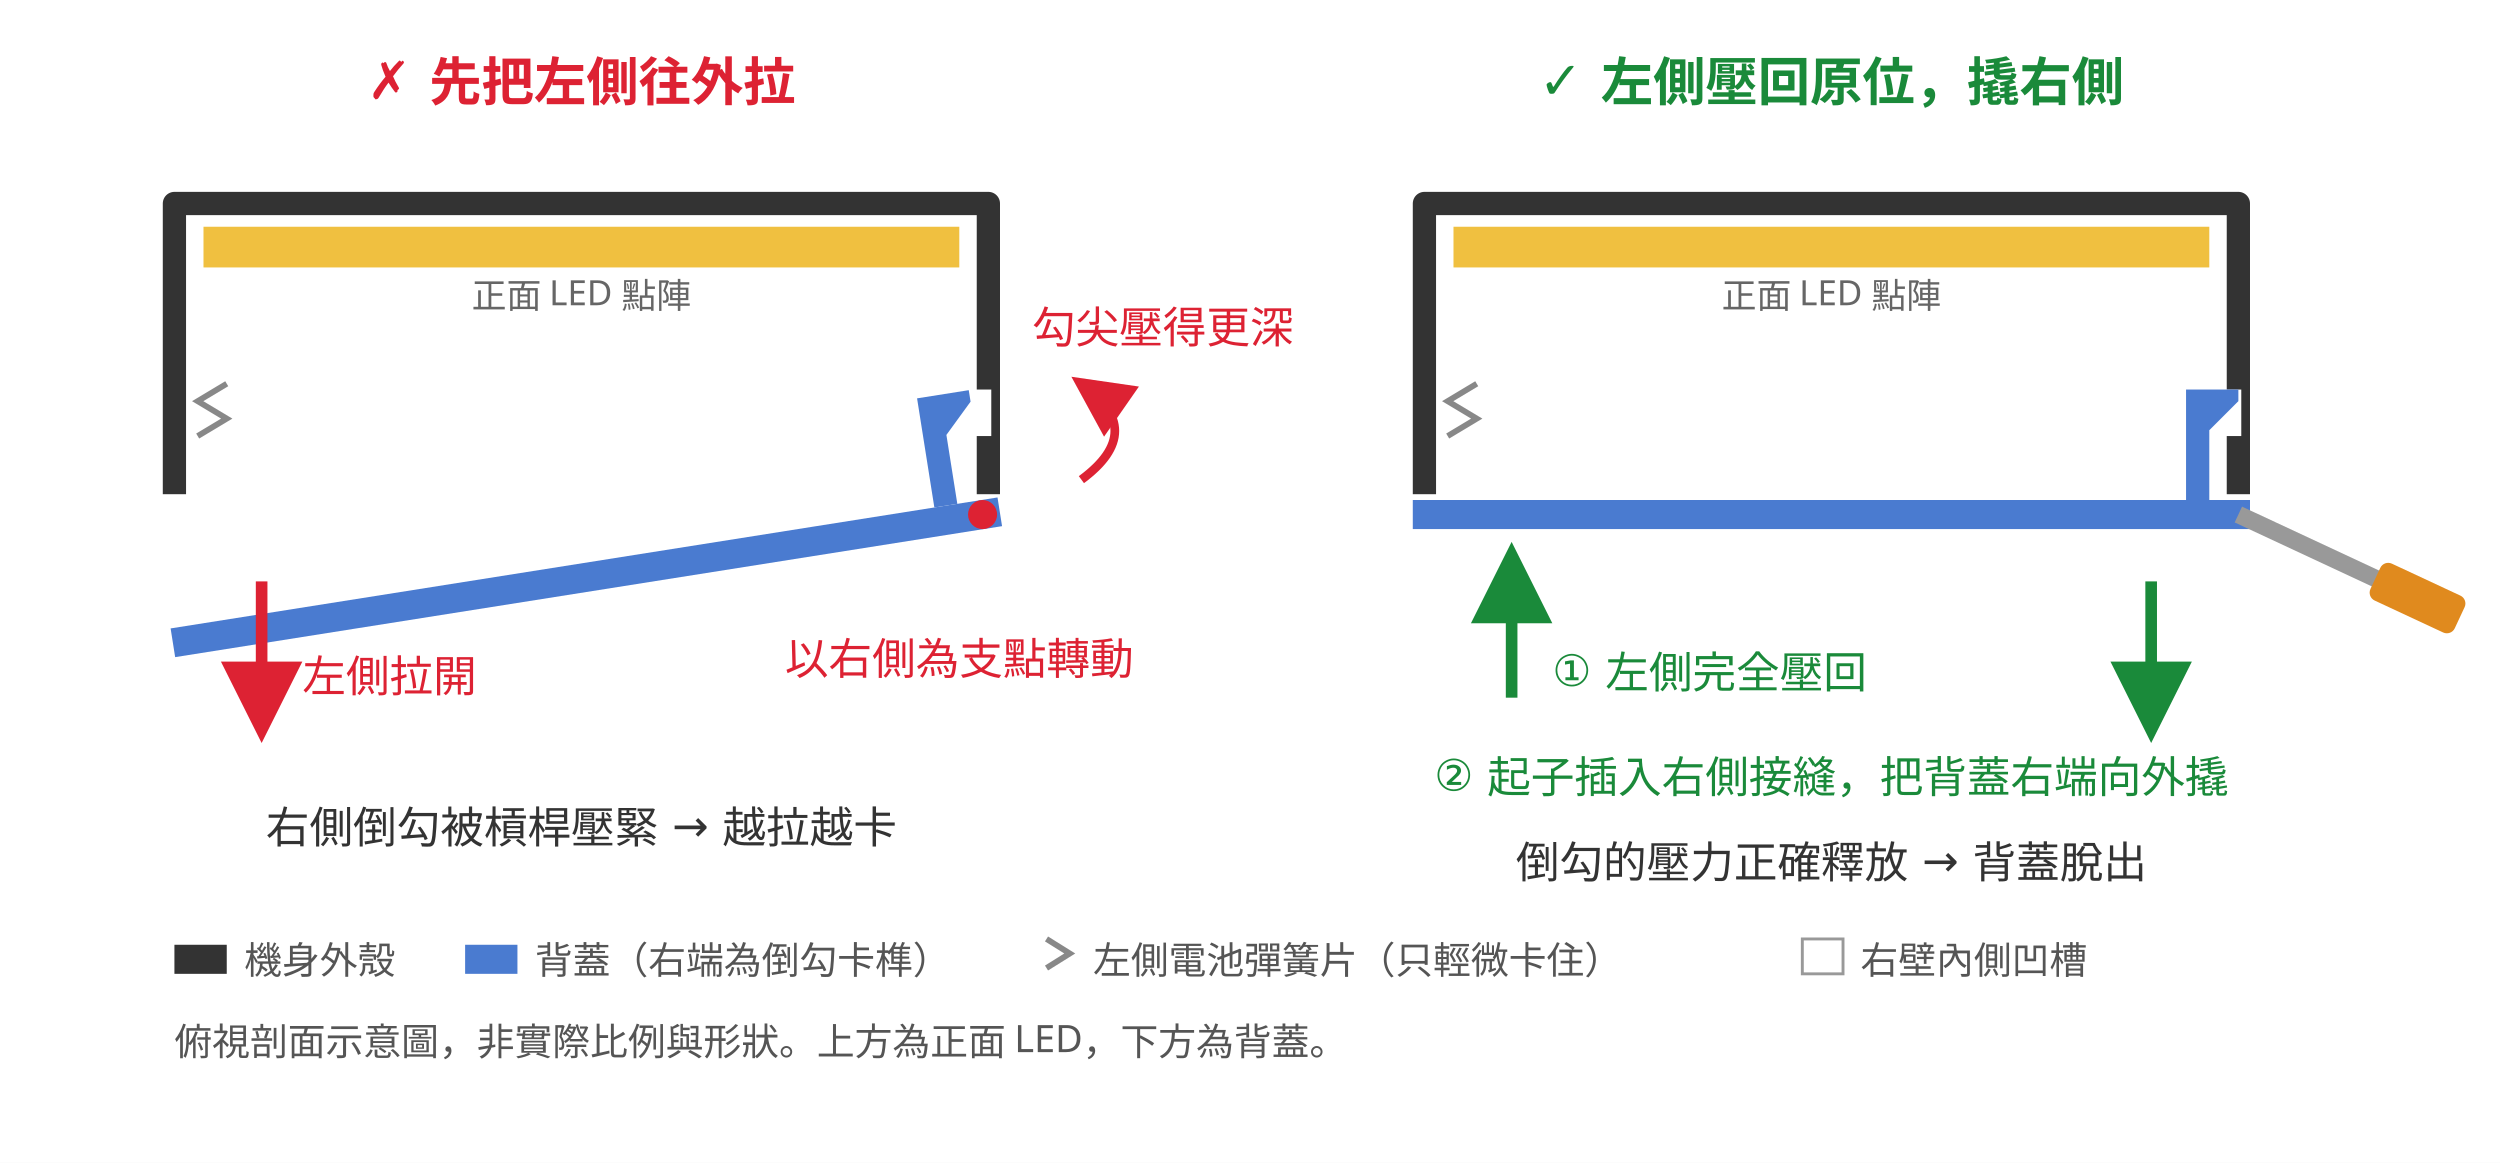
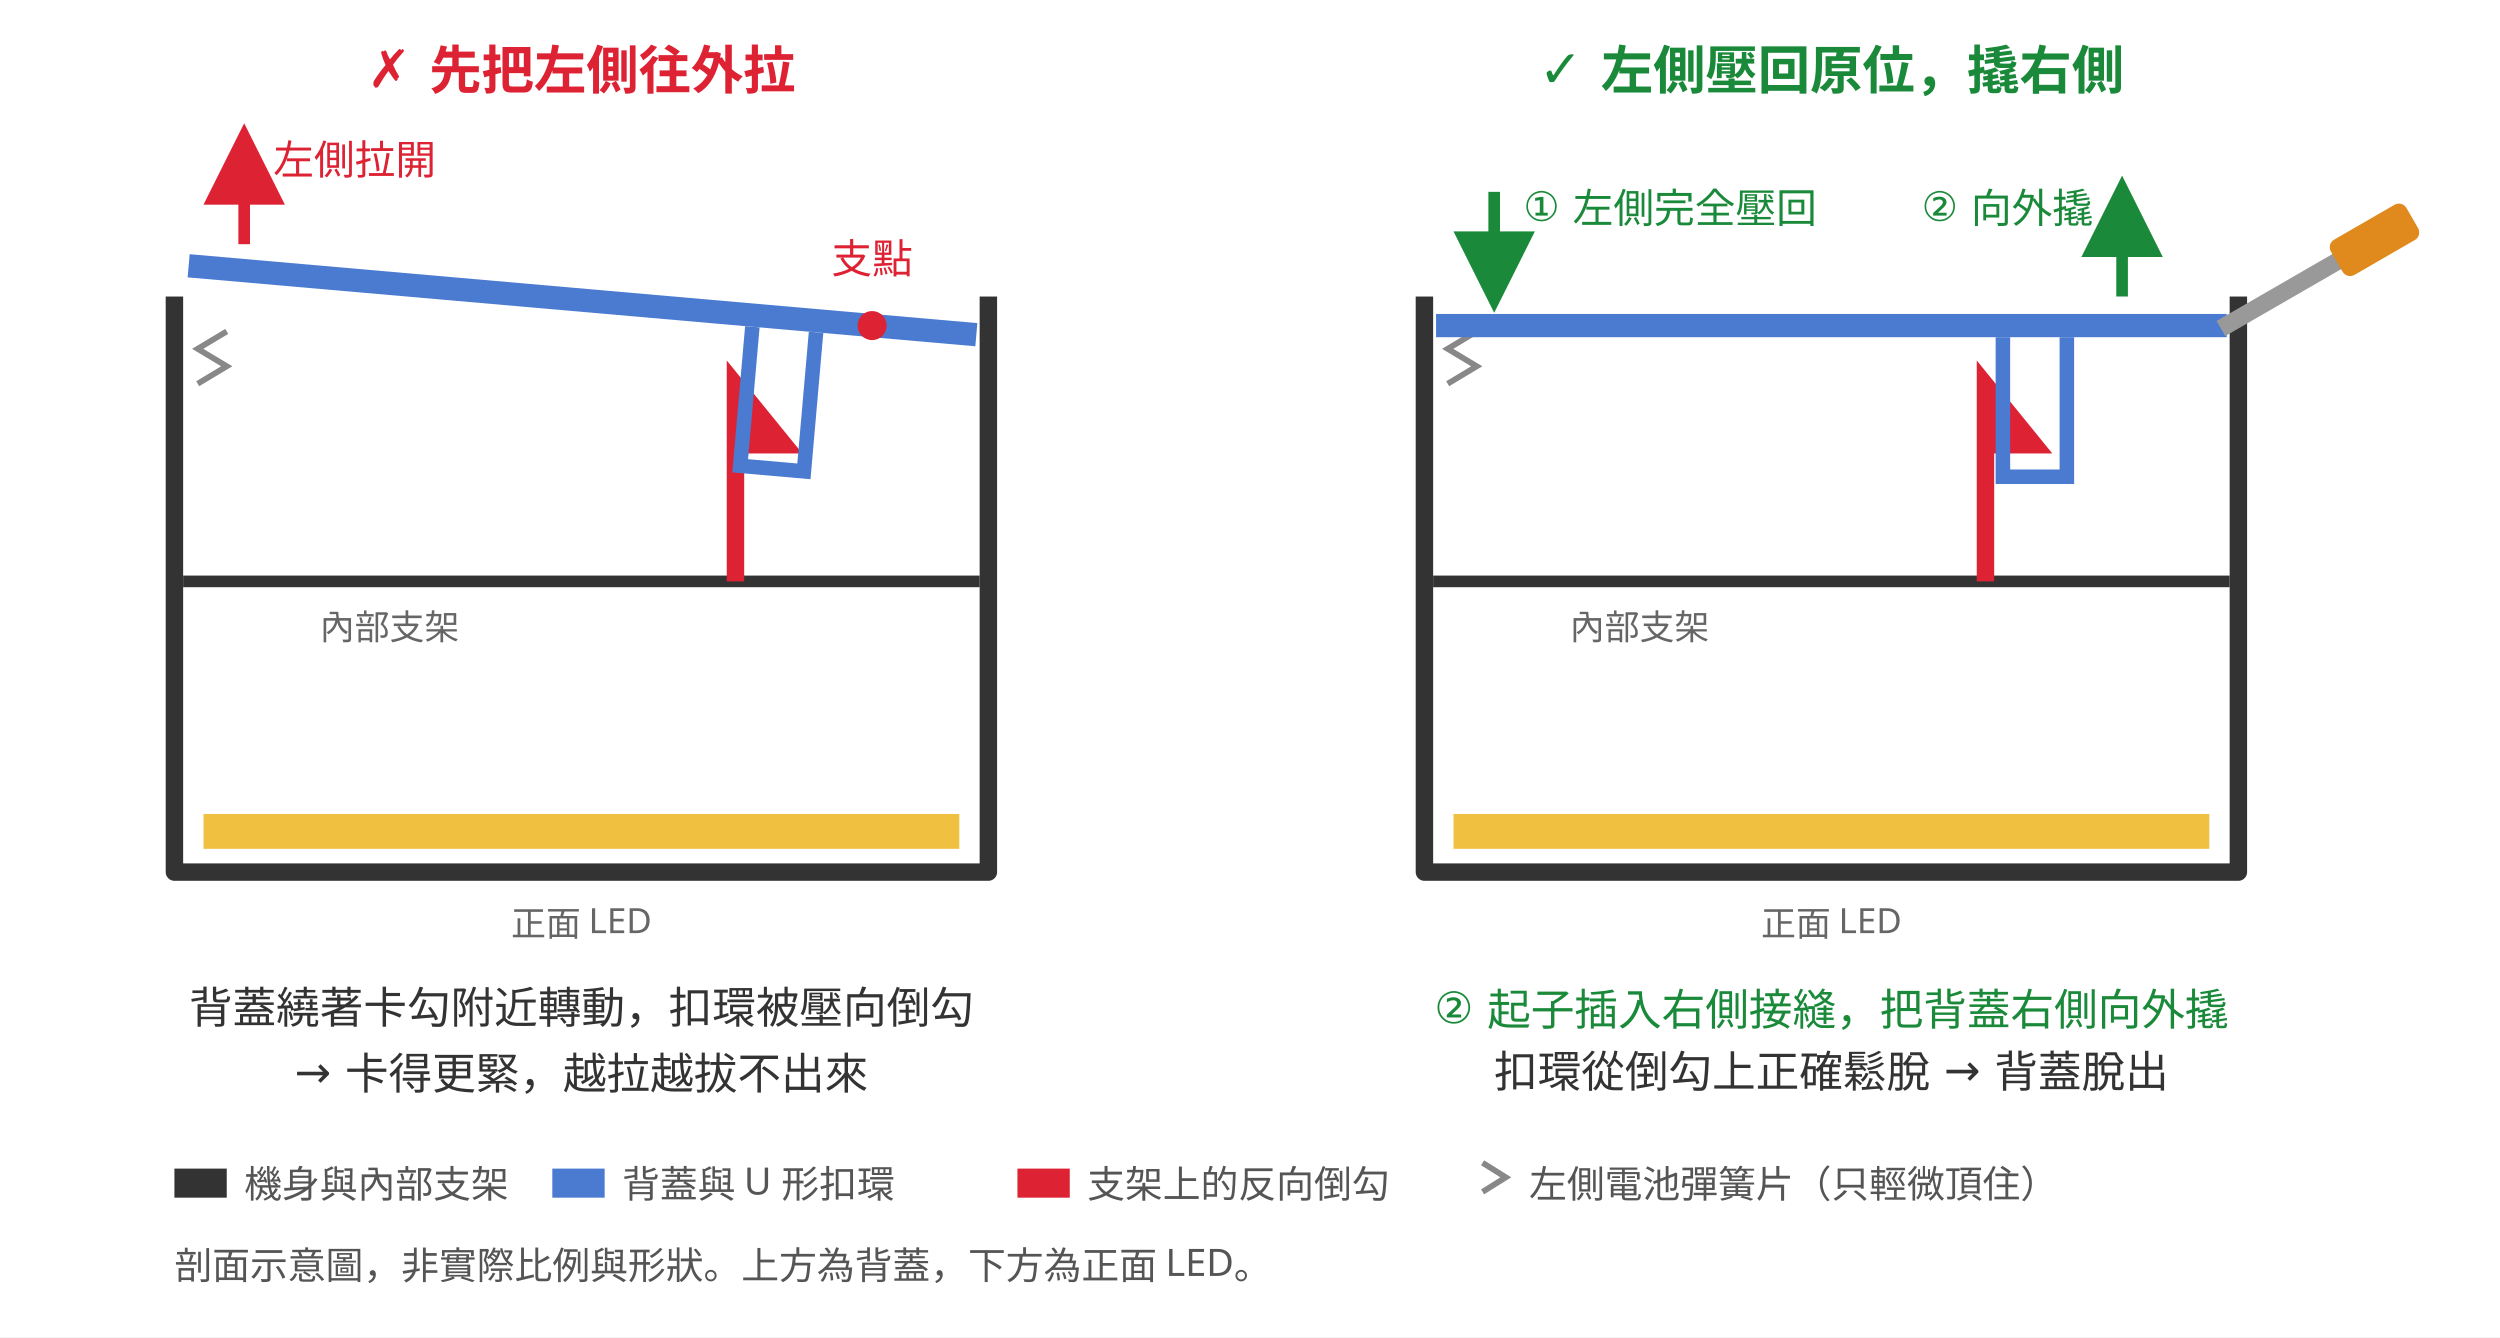
- <svg xmlns="http://www.w3.org/2000/svg" viewBox="0 0 860 400" font-family="'PingFang TC','Noto Sans TC','Microsoft JhengHei',sans-serif" font-size="15">
-   <rect width="860" height="400" fill="#ffffff" />
+ <svg xmlns="http://www.w3.org/2000/svg" viewBox="0 0 860 460" font-family="'PingFang TC','Noto Sans TC','Microsoft JhengHei',sans-serif" font-size="15">
+   <rect width="860" height="460" fill="#ffffff" />
  <defs>
    <marker id="ar" viewBox="0 0 10 10" refX="8" refY="5" markerWidth="7" markerHeight="7" orient="auto">
      <path d="M0,0 L10,5 L0,10 z" fill="#d23" />
    </marker>
    <marker id="ag" viewBox="0 0 10 10" refX="8" refY="5" markerWidth="7" markerHeight="7" orient="auto">
      <path d="M0,0 L10,5 L0,10 z" fill="#1a8a3a" />
    </marker>
    <g id="body">
-       <path d="M60,170 L60,70 L340,70 L340,170" fill="none" stroke="#333" stroke-width="8" stroke-linejoin="round" />
-       <rect x="70" y="78" width="260" height="14" fill="#f0c040" />
-       <text x="200" y="106" text-anchor="middle" font-size="12" fill="#666">正面 LED 點陣</text>
-       <rect x="335" y="134" width="6" height="16" fill="#fff" />
-       <path d="M68,150 l10,-6 l-10,-6 l10,-6" fill="none" stroke="#888" stroke-width="2" />
+       <path d="M60,62 L60,260 L340,260 L340,62" fill="none" stroke="#333" stroke-width="6" stroke-linejoin="round" />
+       <line x1="63" y1="160" x2="337" y2="160" stroke="#333" stroke-width="4" />
+       <text x="110" y="180" font-size="12" fill="#666">內部支架</text>
+       <rect x="70" y="240" width="260" height="12" fill="#f0c040" />
+       <text x="200" y="282" text-anchor="middle" font-size="12" fill="#666">正面 LED</text>
+       <path d="M68,92 l10,-6 l-10,-6 l10,-6" fill="none" stroke="#888" stroke-width="2" />
+       <path d="M250,160 L250,84 L276,116 L256,116 L256,160 Z" fill="#d23" />
    </g>
    <g id="cover">
-       <rect x="56" y="172" width="288" height="10" fill="#4a7bd0" />
-       <path d="M322,172 L322,134 L340,134 L340,138 L330,148 L330,172 Z" fill="#4a7bd0" />
+       <rect x="64" y="68" width="272" height="8" fill="#4a7bd0" />
+       <path d="M259,76 L259,124 L281,124 L281,76" fill="none" stroke="#4a7bd0" stroke-width="5" />
    </g>
  </defs>
-   <text x="200" y="34" text-anchor="middle" font-size="18" font-weight="bold" fill="#d23">✗ 先把左側往外拉</text>
-   <use href="#body" />
-   <g transform="rotate(-9 338 177)">
-     <use href="#cover" />
+   <text x="200" y="30" text-anchor="middle" font-size="18" font-weight="bold" fill="#d23">✗ 先把左側往外拉</text>
+   <g transform="translate(0,40)">
+     <use href="#body" />
+     <g transform="rotate(5 300 72)">
+       <use href="#cover" />
+     </g>
+     <path d="M84,44 L84,8" stroke="#d23" stroke-width="4" marker-end="url(#ar)" />
+     <text x="94" y="20" fill="#d23" font-size="14">左側拉開</text>
+     <circle cx="300" cy="72" r="5" fill="#d23" />
+     <text x="300" y="54" fill="#d23" font-size="14" text-anchor="middle">支點</text>
  </g>
-   <path d="M90,200 L90,250" stroke="#d23" stroke-width="4" marker-end="url(#ar)" />
-   <text x="104" y="238" fill="#d23">左側拉開</text>
-   <circle cx="338" cy="177" r="5" fill="#d23" />
-   <text x="270" y="232" fill="#d23">以右側為支點轉動</text>
-   <path d="M372,165 Q395,148 372,132" fill="none" stroke="#d23" stroke-width="3" marker-end="url(#ar)" />
-   <text x="400" y="118" fill="#d23" text-anchor="middle">勾尖壓得更深</text>
-   <text x="200" y="290" text-anchor="middle" fill="#333">右側倒勾被槓桿壓緊 → 越拉越卡</text>
+   <text x="200" y="352" text-anchor="middle" fill="#333">背蓋繞著卡勾附近轉動，扣環被壓向倒勾</text>
+   <text x="200" y="374" text-anchor="middle" fill="#333">→ 卡得更緊，越拉越拔不出來</text>
  <g transform="translate(430,0)">
-     <text x="200" y="34" text-anchor="middle" font-size="18" font-weight="bold" fill="#1a8a3a">✓ 左側壓回原位，撬右側</text>
-     <use href="#body" />
-     <use href="#cover" />
-     <path d="M90,240 L90,192" stroke="#1a8a3a" stroke-width="4" marker-end="url(#ag)" />
-     <text x="104" y="236" fill="#1a8a3a">① 左側完全壓回</text>
-     <rect x="340" y="174" width="56" height="6" fill="#999" transform="rotate(25 340 177)" />
-     <rect x="392" y="170" width="32" height="14" rx="3" fill="#e08a1e" transform="rotate(25 340 177)" />
-     <path d="M310,200 L310,250" stroke="#1a8a3a" stroke-width="4" marker-end="url(#ag)" />
-     <text x="200" y="272" text-anchor="middle" fill="#1a8a3a">② 起子插入右側接縫，把背蓋右端向外撬</text>
-     <text x="200" y="302" text-anchor="middle" fill="#333">倒勾的壓力正確釋放 → 背蓋脫出</text>
+     <text x="200" y="30" text-anchor="middle" font-size="18" font-weight="bold" fill="#1a8a3a">✓ 左側壓回原位，撬右側</text>
+     <g transform="translate(0,40)">
+       <use href="#body" />
+       <use href="#cover" />
+       <path d="M84,26 L84,62" stroke="#1a8a3a" stroke-width="4" marker-end="url(#ag)" />
+       <text x="94" y="36" fill="#1a8a3a" font-size="14">① 左側完全壓回</text>
+       <rect x="334" y="70" width="50" height="6" fill="#999" transform="rotate(-30 334 73)" />
+       <rect x="380" y="66" width="30" height="14" rx="3" fill="#e08a1e" transform="rotate(-30 334 73)" />
+       <path d="M300,62 L300,26" stroke="#1a8a3a" stroke-width="4" marker-end="url(#ag)" />
+       <text x="290" y="36" fill="#1a8a3a" font-size="14" text-anchor="end">② 向外撬</text>
+     </g>
+     <text x="200" y="352" text-anchor="middle" fill="#1a8a3a">② 起子插入右側接縫，把背蓋右側向外撬</text>
+     <text x="200" y="374" text-anchor="middle" fill="#333">扣環從倒勾上正確鬆脫 → 背蓋脫出</text>
  </g>
-   <g transform="translate(60,335)" font-size="13" fill="#555">
+   <g transform="translate(60,412)" font-size="13" fill="#555">
    <rect x="0" y="-10" width="18" height="10" fill="#333" />
-     <text x="24" y="0">機身外殼</text>
-     <rect x="100" y="-10" width="18" height="10" fill="#4a7bd0" />
-     <text x="124" y="0">背蓋（右端為倒勾卡榫）</text>
-     <path d="M300,-2 l8,-5 l-8,-5" fill="none" stroke="#888" stroke-width="2" />
-     <text x="316" y="0">左側電池彈簧片（只輕微卡住）</text>
-     <rect x="560" y="-12" width="14" height="12" fill="#fff" stroke="#999" />
-     <text x="580" y="0">右壁內側凹槽</text>
-     <text x="0" y="28">俯視剖面示意圖，非實際比例與形狀。上方為正面 LED，下方為背蓋。</text>
+     <text x="24" y="0">機身與內部支架</text>
+     <rect x="130" y="-10" width="18" height="10" fill="#4a7bd0" />
+     <text x="154" y="0">背蓋與 U 形扣環</text>
+     <rect x="290" y="-10" width="18" height="10" fill="#d23" />
+     <text x="314" y="0">支架上的反向倒勾</text>
+     <path d="M450,-2 l8,-5 l-8,-5" fill="none" stroke="#888" stroke-width="2" />
+     <text x="466" y="0">左側電池彈簧片（只輕微頂住）</text>
+     <text x="0" y="28">剖面示意圖，非實際比例與形狀。上方為背蓋，下方為正面 LED。</text>
  </g>
</svg>
